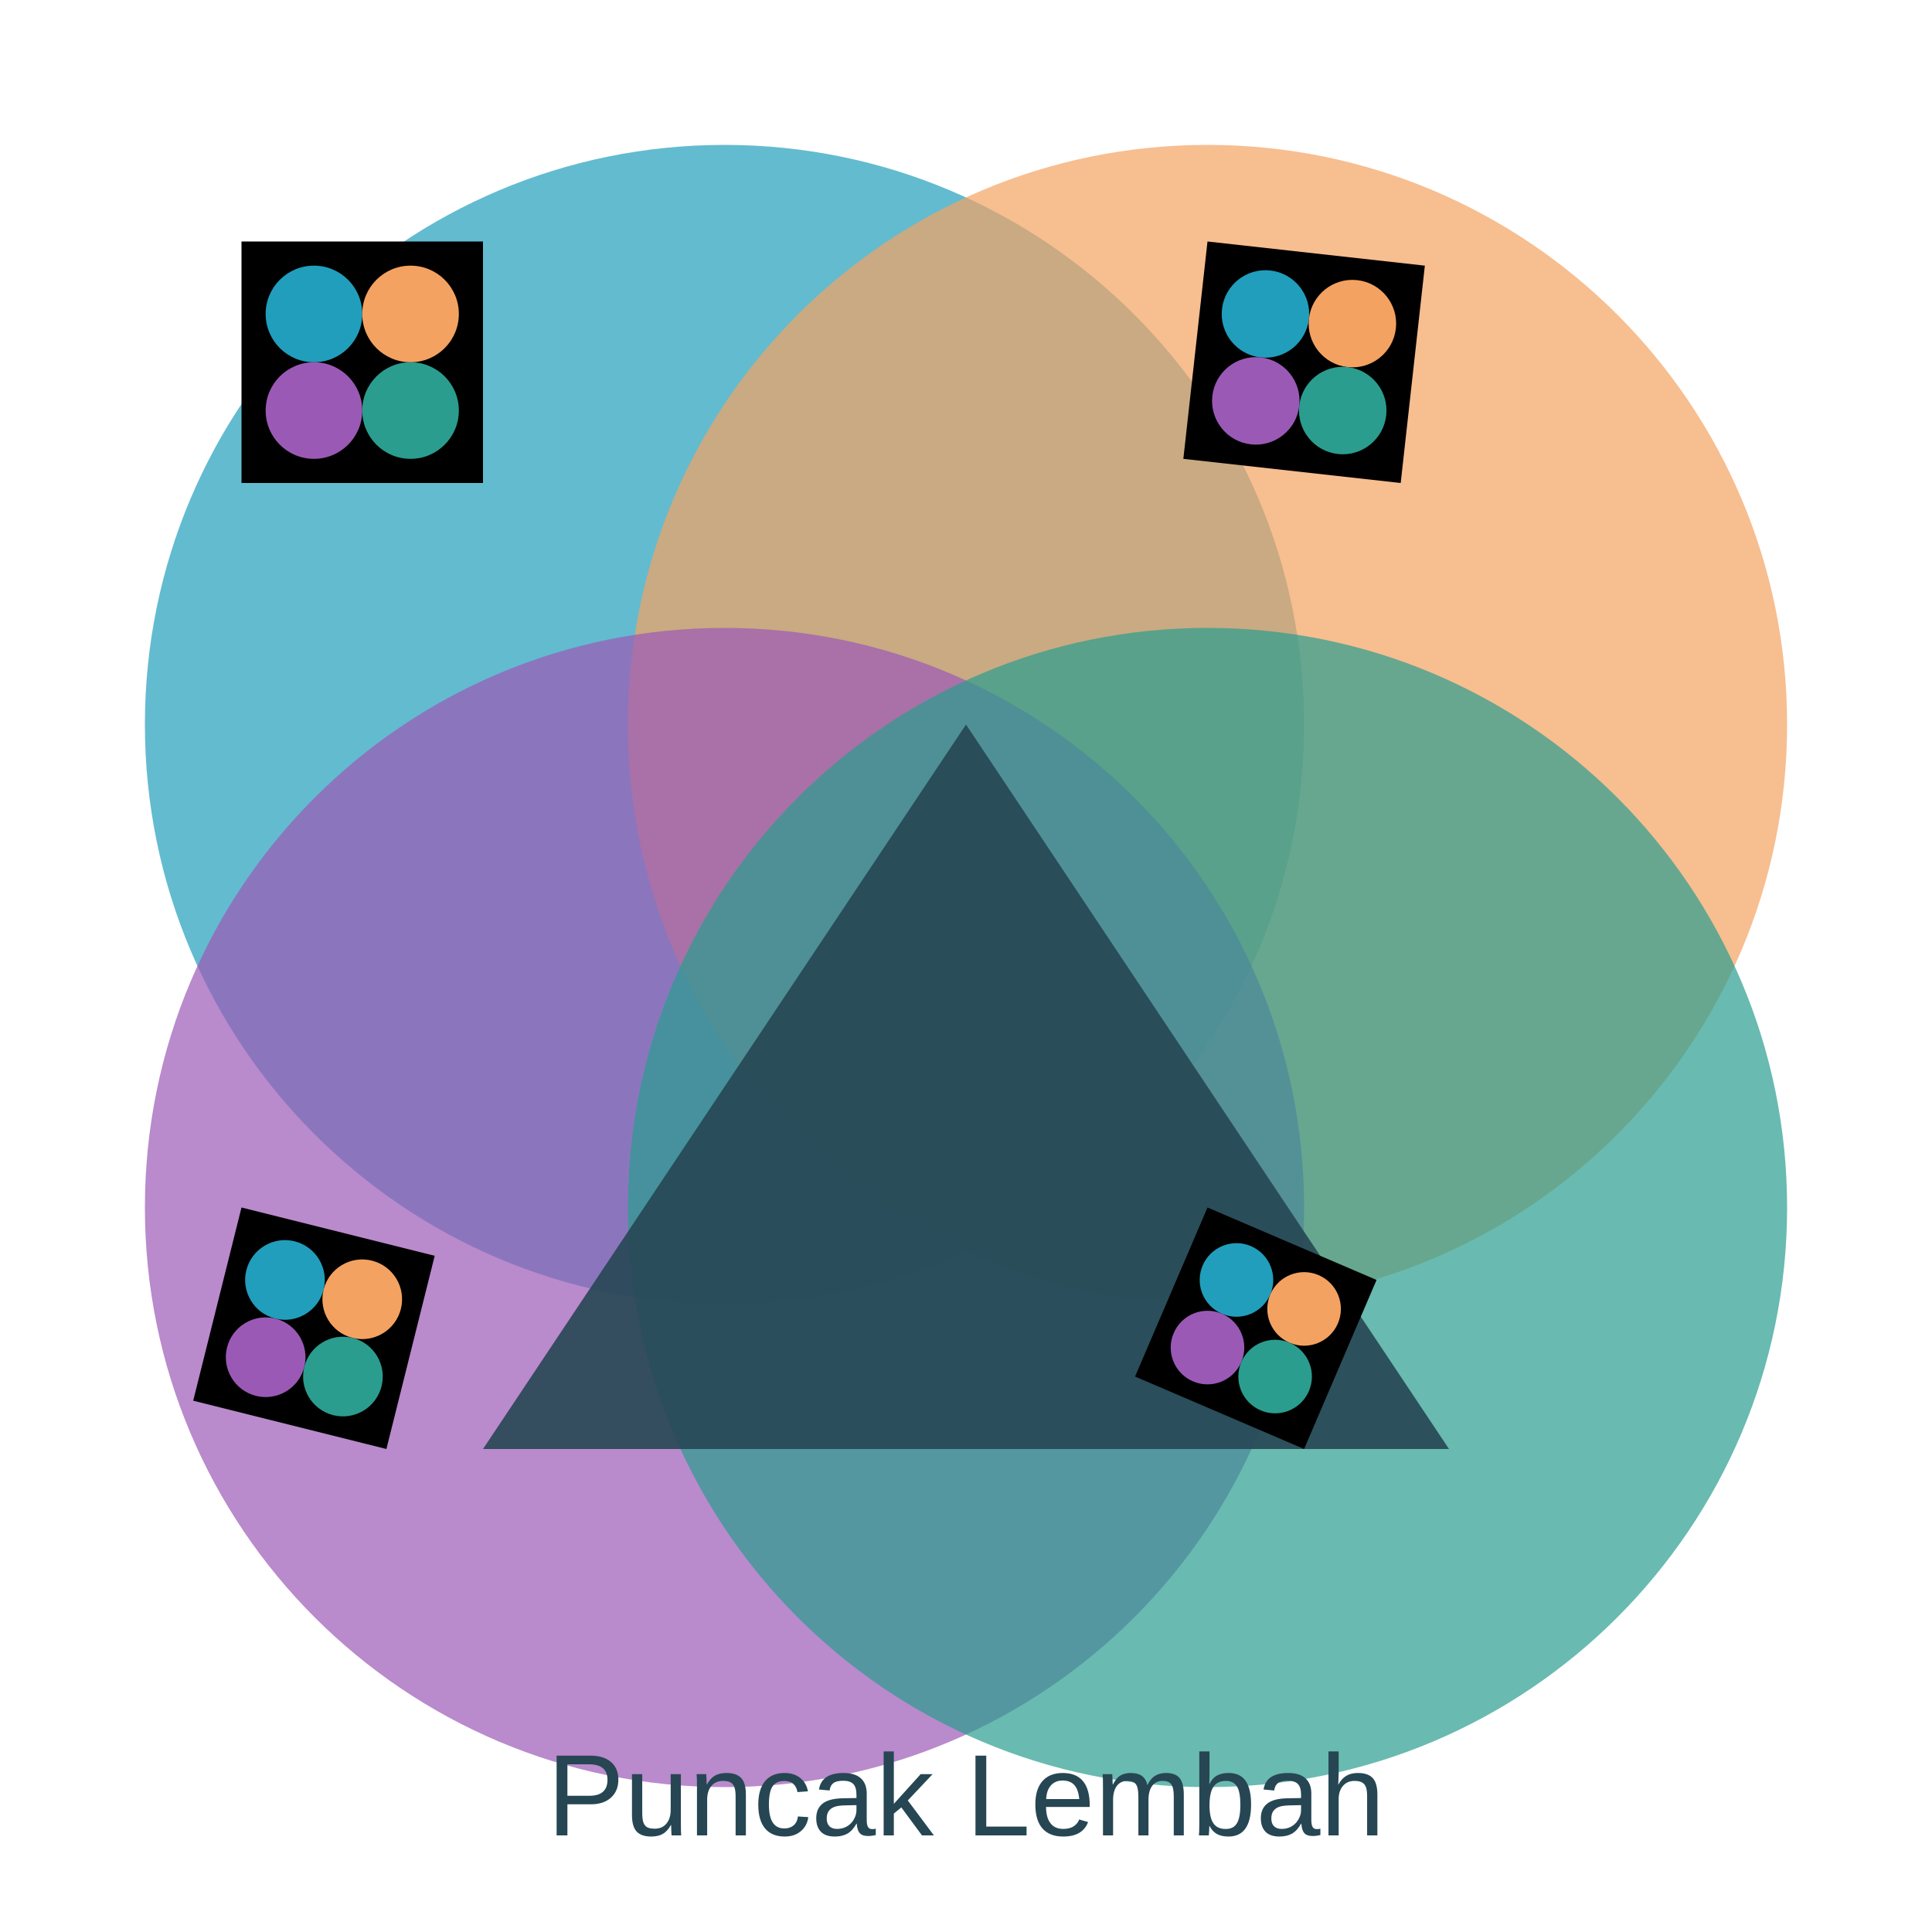
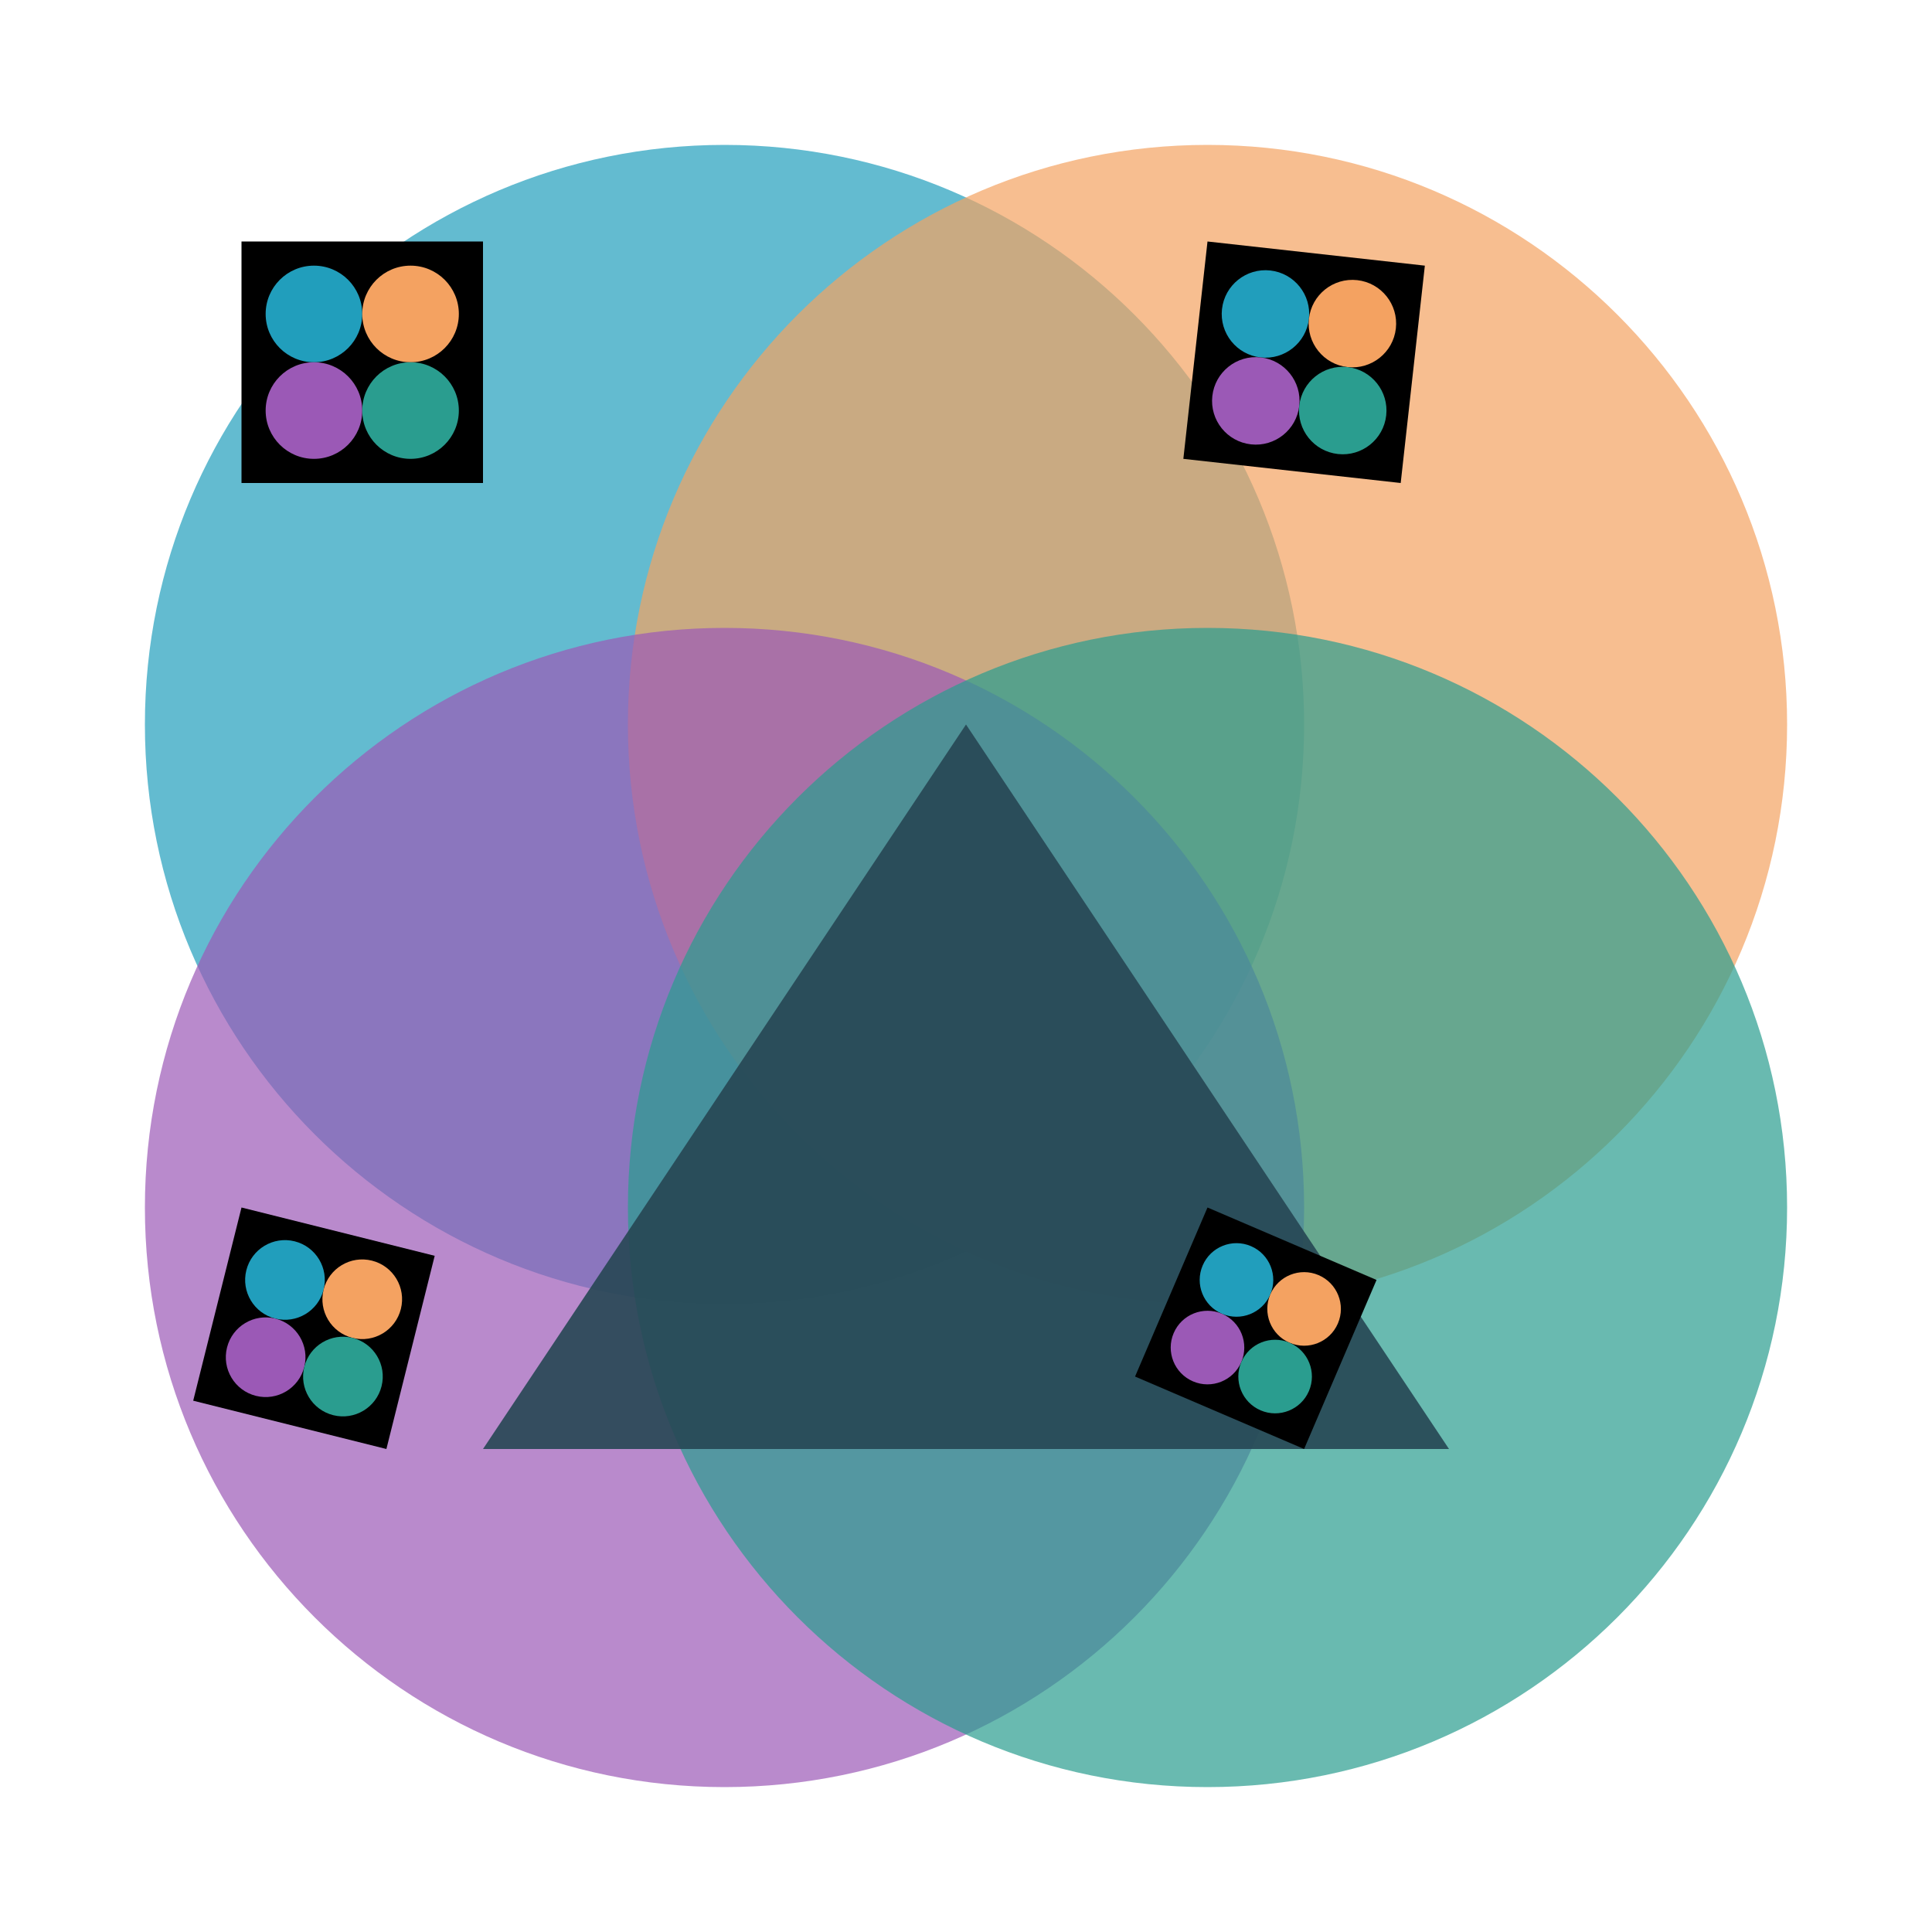
<svg xmlns="http://www.w3.org/2000/svg" width="400px" height="400px">
  <g>
-     <circle cx="150" cy="150" r="120" fill="#219EBC" opacity="0.7" />
-     <circle cx="250" cy="150" r="120" fill="#F4A261" opacity="0.7" />
-     <circle cx="150" cy="250" r="120" fill="#9B59B6" opacity="0.7" />
-     <circle cx="250" cy="250" r="120" fill="#2A9D8F" opacity="0.7" />
+     <circle cx="150" cy="150" r="120" fill="#219EBC" opacity="0.7">
+       <animate attributeName="cy" from="150" to="160" dur="3s" repeatCount="indefinite" direction="alternate" />
+     </circle>
+     <circle cx="250" cy="150" r="120" fill="#F4A261" opacity="0.7">
+       <animate attributeName="cy" from="150" to="140" dur="3s" repeatCount="indefinite" direction="alternate" />
+     </circle>
+     <circle cx="150" cy="250" r="120" fill="#9B59B6" opacity="0.7">
+       <animate attributeName="cx" from="150" to="160" dur="3s" repeatCount="indefinite" direction="alternate" />
+     </circle>
+     <circle cx="250" cy="250" r="120" fill="#2A9D8F" opacity="0.7">
+       <animate attributeName="cx" from="250" to="240" dur="3s" repeatCount="indefinite" direction="alternate" />
+     </circle>
  </g>
-   <path d="M 100 300 L 200 150 L 300 300 Z" fill="#264653" opacity="0.9" />
+   <path d="M 100 300 L 200 150 L 300 300 Z" fill="#264653" opacity="0.9">
+     <animateTransform attributeName="transform" type="scale" from="1" to="1.05" dur="2s" repeatCount="indefinite" direction="alternate" />
+   </path>
  <g>
    <g transform="matrix(1, 0, 0, 1, 50, 50)">
-       <rect x="0" y="0" width="50" height="50" fill="#000000" />
+       <rect x="0" y="0" width="50" height="50" fill="#000000">
+         <animateTransform attributeName="transform" type="rotate" from="0 25 25" to="360 25 25" dur="5s" repeatCount="indefinite" />
+       </rect>
      <circle cx="15" cy="15" r="10" fill="#219EBC" />
      <circle cx="35" cy="15" r="10" fill="#F4A261" />
      <circle cx="15" cy="35" r="10" fill="#9B59B6" />
      <circle cx="35" cy="35" r="10" fill="#2A9D8F" />
    </g>
    <g transform="matrix(0.9, 0.1, -0.1, 0.9, 250, 50)">
-       <rect x="0" y="0" width="50" height="50" fill="#000000" />
+       <rect x="0" y="0" width="50" height="50" fill="#000000">
+         <animateTransform attributeName="transform" type="rotate" from="0 25 25" to="360 25 25" dur="5s" repeatCount="indefinite" />
+       </rect>
      <circle cx="15" cy="15" r="10" fill="#219EBC" />
      <circle cx="35" cy="15" r="10" fill="#F4A261" />
      <circle cx="15" cy="35" r="10" fill="#9B59B6" />
      <circle cx="35" cy="35" r="10" fill="#2A9D8F" />
    </g>
    <g transform="matrix(0.8, 0.2, -0.2, 0.8, 50, 250)">
-       <rect x="0" y="0" width="50" height="50" fill="#000000" />
+       <rect x="0" y="0" width="50" height="50" fill="#000000">
+         <animateTransform attributeName="transform" type="rotate" from="0 25 25" to="360 25 25" dur="5s" repeatCount="indefinite" />
+       </rect>
      <circle cx="15" cy="15" r="10" fill="#219EBC" />
      <circle cx="35" cy="15" r="10" fill="#F4A261" />
      <circle cx="15" cy="35" r="10" fill="#9B59B6" />
      <circle cx="35" cy="35" r="10" fill="#2A9D8F" />
    </g>
    <g transform="matrix(0.7, 0.3, -0.3, 0.7, 250, 250)">
-       <rect x="0" y="0" width="50" height="50" fill="#000000" />
+       <rect x="0" y="0" width="50" height="50" fill="#000000">
+         <animateTransform attributeName="transform" type="rotate" from="0 25 25" to="360 25 25" dur="5s" repeatCount="indefinite" />
+       </rect>
      <circle cx="15" cy="15" r="10" fill="#219EBC" />
      <circle cx="35" cy="15" r="10" fill="#F4A261" />
      <circle cx="15" cy="35" r="10" fill="#9B59B6" />
      <circle cx="35" cy="35" r="10" fill="#2A9D8F" />
    </g>
  </g>
-   <text x="200" y="380" font-family="Arial" font-size="24" fill="#264653" text-anchor="middle">Puncak Lembah</text>
+   <text x="200" y="380" font-family="Arial" font-size="24" fill="#264653" text-anchor="middle" opacity="0">
+     Puncak Lembah
+     <animate attributeName="opacity" from="0" to="1" dur="2s" fill="freeze" />
+   </text>
</svg>
